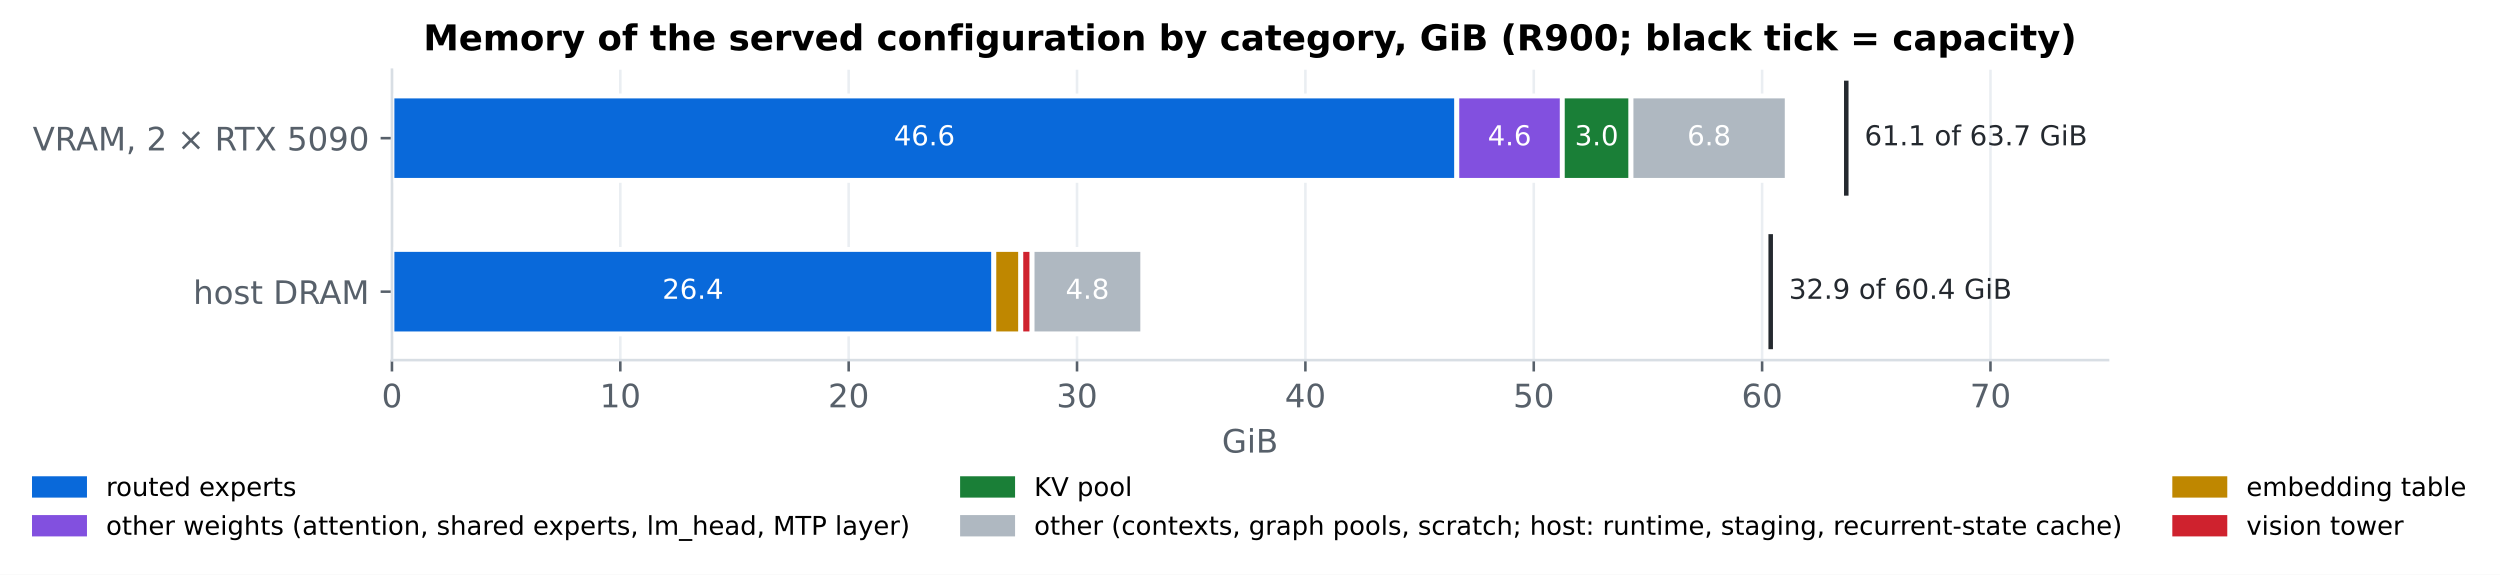
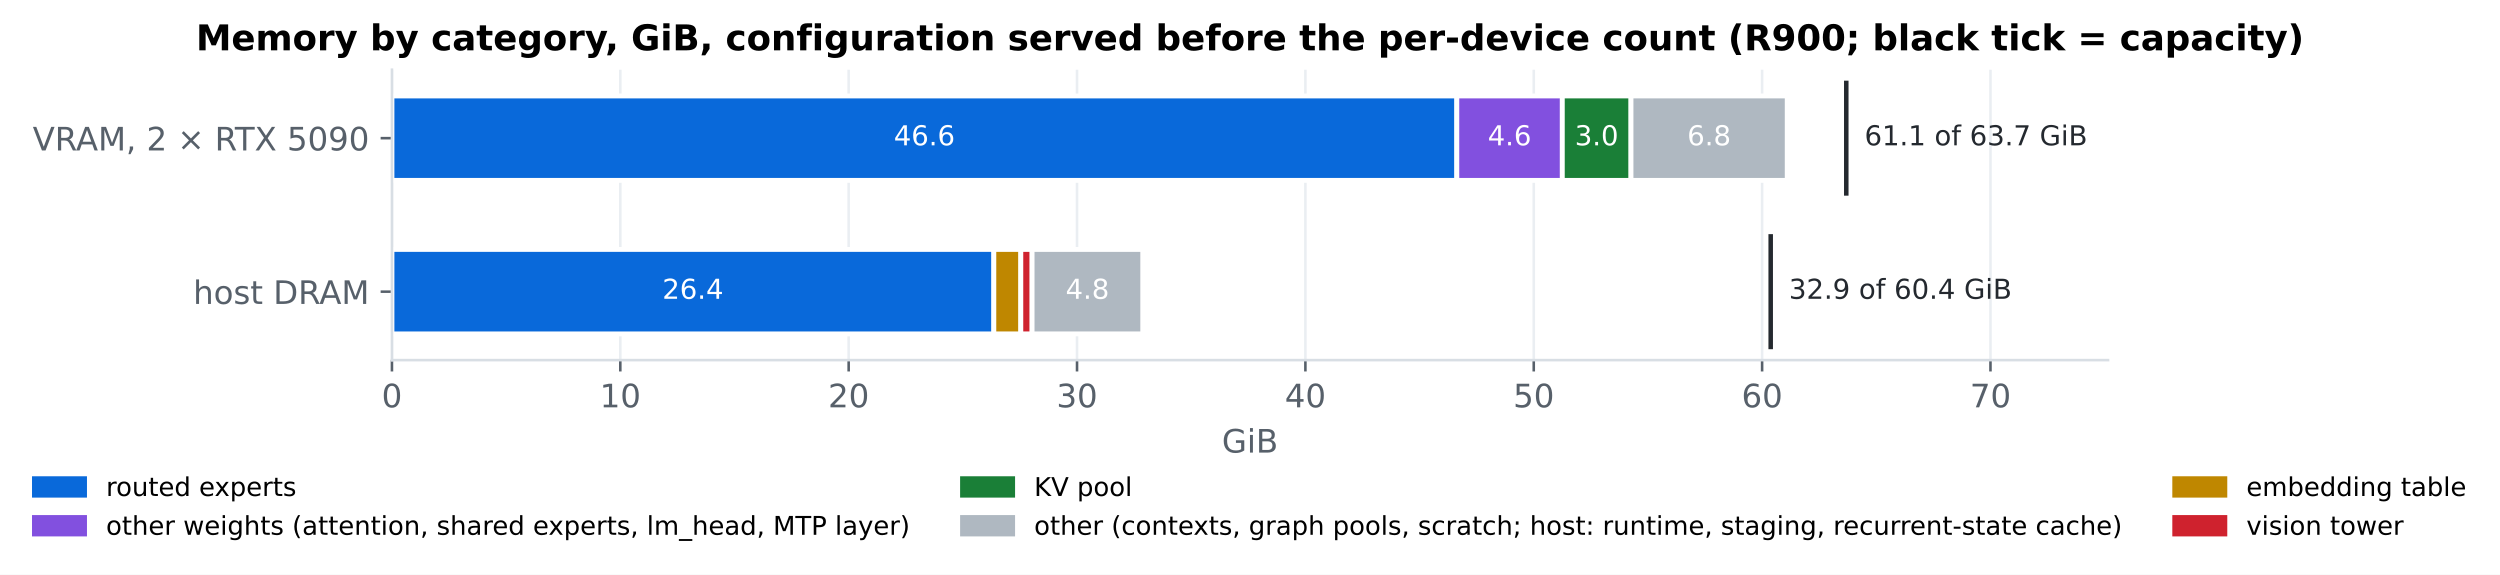
<svg xmlns="http://www.w3.org/2000/svg" xmlns:xlink="http://www.w3.org/1999/xlink" width="773.222pt" height="177.728pt" viewBox="0 0 773.222 177.728" version="1.1">
  <defs>
    <style type="text/css">*{stroke-linejoin: round; stroke-linecap: butt}</style>
  </defs>
  <g id="figure_1">
    <g id="patch_1">
      <path d="M 0 177.728  L 773.222 177.728  L 773.222 0  L 0 0  z " style="fill: #ffffff" />
    </g>
    <g id="axes_1">
      <g id="patch_2">
        <path d="M 121.226 111.383  L 651.997 111.383  L 651.997 21.558  L 121.226 21.558  z " style="fill: #ffffff" />
      </g>
      <g id="matplotlib.axis_1">
        <g id="xtick_1">
          <g id="line2d_1">
-             <path d="M 121.226 111.383  L 121.226 21.558  " clip-path="url(#p5642a75e1c)" style="fill: none; stroke: #eaeef2; stroke-width: 0.8; stroke-linecap: square" />
+             <path d="M 121.226 111.383  L 121.226 21.558  " clip-path="url(#p1642ea0be0)" style="fill: none; stroke: #eaeef2; stroke-width: 0.8; stroke-linecap: square" />
          </g>
          <g id="line2d_2">
            <defs>
-               <path id="m6724d70ba2" d="M 0 0  L 0 3.5  " style="stroke: #57606a; stroke-width: 0.8" />
+               <path id="m8e5b9aa1e5" d="M 0 0  L 0 3.5  " style="stroke: #57606a; stroke-width: 0.8" />
            </defs>
            <g>
-               <use xlink:href="#m6724d70ba2" x="121.226" y="111.383" style="fill: #57606a; stroke: #57606a; stroke-width: 0.8" />
+               <use xlink:href="#m8e5b9aa1e5" x="121.226" y="111.383" style="fill: #57606a; stroke: #57606a; stroke-width: 0.8" />
            </g>
          </g>
          <g id="text_1">
            <text style="font-size: 10px; font-family: 'DejaVu Sans', 'Bitstream Vera Sans', 'Computer Modern Sans Serif', 'Lucida Grande', 'Verdana', 'Geneva', 'Lucid', 'Arial', 'Helvetica', 'Avant Garde', sans-serif; text-anchor: middle; fill: #57606a" x="121.226" y="125.98" transform="rotate(-0 121.2259 125.9803)">0</text>
          </g>
        </g>
        <g id="xtick_2">
          <g id="line2d_3">
-             <path d="M 191.855 111.383  L 191.855 21.558  " clip-path="url(#p5642a75e1c)" style="fill: none; stroke: #eaeef2; stroke-width: 0.8; stroke-linecap: square" />
+             <path d="M 191.855 111.383  L 191.855 21.558  " clip-path="url(#p1642ea0be0)" style="fill: none; stroke: #eaeef2; stroke-width: 0.8; stroke-linecap: square" />
          </g>
          <g id="line2d_4">
            <g>
-               <use xlink:href="#m6724d70ba2" x="191.855" y="111.383" style="fill: #57606a; stroke: #57606a; stroke-width: 0.8" />
+               <use xlink:href="#m8e5b9aa1e5" x="191.855" y="111.383" style="fill: #57606a; stroke: #57606a; stroke-width: 0.8" />
            </g>
          </g>
          <g id="text_2">
            <text style="font-size: 10px; font-family: 'DejaVu Sans', 'Bitstream Vera Sans', 'Computer Modern Sans Serif', 'Lucida Grande', 'Verdana', 'Geneva', 'Lucid', 'Arial', 'Helvetica', 'Avant Garde', sans-serif; text-anchor: middle; fill: #57606a" x="191.855" y="125.98" transform="rotate(-0 191.855 125.9803)">10</text>
          </g>
        </g>
        <g id="xtick_3">
          <g id="line2d_5">
-             <path d="M 262.484 111.383  L 262.484 21.558  " clip-path="url(#p5642a75e1c)" style="fill: none; stroke: #eaeef2; stroke-width: 0.8; stroke-linecap: square" />
+             <path d="M 262.484 111.383  L 262.484 21.558  " clip-path="url(#p1642ea0be0)" style="fill: none; stroke: #eaeef2; stroke-width: 0.8; stroke-linecap: square" />
          </g>
          <g id="line2d_6">
            <g>
-               <use xlink:href="#m6724d70ba2" x="262.484" y="111.383" style="fill: #57606a; stroke: #57606a; stroke-width: 0.8" />
+               <use xlink:href="#m8e5b9aa1e5" x="262.484" y="111.383" style="fill: #57606a; stroke: #57606a; stroke-width: 0.8" />
            </g>
          </g>
          <g id="text_3">
            <text style="font-size: 10px; font-family: 'DejaVu Sans', 'Bitstream Vera Sans', 'Computer Modern Sans Serif', 'Lucida Grande', 'Verdana', 'Geneva', 'Lucid', 'Arial', 'Helvetica', 'Avant Garde', sans-serif; text-anchor: middle; fill: #57606a" x="262.484" y="125.98" transform="rotate(-0 262.4842 125.9803)">20</text>
          </g>
        </g>
        <g id="xtick_4">
          <g id="line2d_7">
-             <path d="M 333.113 111.383  L 333.113 21.558  " clip-path="url(#p5642a75e1c)" style="fill: none; stroke: #eaeef2; stroke-width: 0.8; stroke-linecap: square" />
+             <path d="M 333.113 111.383  L 333.113 21.558  " clip-path="url(#p1642ea0be0)" style="fill: none; stroke: #eaeef2; stroke-width: 0.8; stroke-linecap: square" />
          </g>
          <g id="line2d_8">
            <g>
-               <use xlink:href="#m6724d70ba2" x="333.113" y="111.383" style="fill: #57606a; stroke: #57606a; stroke-width: 0.8" />
+               <use xlink:href="#m8e5b9aa1e5" x="333.113" y="111.383" style="fill: #57606a; stroke: #57606a; stroke-width: 0.8" />
            </g>
          </g>
          <g id="text_4">
            <text style="font-size: 10px; font-family: 'DejaVu Sans', 'Bitstream Vera Sans', 'Computer Modern Sans Serif', 'Lucida Grande', 'Verdana', 'Geneva', 'Lucid', 'Arial', 'Helvetica', 'Avant Garde', sans-serif; text-anchor: middle; fill: #57606a" x="333.113" y="125.98" transform="rotate(-0 333.1134 125.9803)">30</text>
          </g>
        </g>
        <g id="xtick_5">
          <g id="line2d_9">
-             <path d="M 403.743 111.383  L 403.743 21.558  " clip-path="url(#p5642a75e1c)" style="fill: none; stroke: #eaeef2; stroke-width: 0.8; stroke-linecap: square" />
+             <path d="M 403.743 111.383  L 403.743 21.558  " clip-path="url(#p1642ea0be0)" style="fill: none; stroke: #eaeef2; stroke-width: 0.8; stroke-linecap: square" />
          </g>
          <g id="line2d_10">
            <g>
-               <use xlink:href="#m6724d70ba2" x="403.743" y="111.383" style="fill: #57606a; stroke: #57606a; stroke-width: 0.8" />
+               <use xlink:href="#m8e5b9aa1e5" x="403.743" y="111.383" style="fill: #57606a; stroke: #57606a; stroke-width: 0.8" />
            </g>
          </g>
          <g id="text_5">
            <text style="font-size: 10px; font-family: 'DejaVu Sans', 'Bitstream Vera Sans', 'Computer Modern Sans Serif', 'Lucida Grande', 'Verdana', 'Geneva', 'Lucid', 'Arial', 'Helvetica', 'Avant Garde', sans-serif; text-anchor: middle; fill: #57606a" x="403.743" y="125.98" transform="rotate(-0 403.7425 125.9803)">40</text>
          </g>
        </g>
        <g id="xtick_6">
          <g id="line2d_11">
-             <path d="M 474.372 111.383  L 474.372 21.558  " clip-path="url(#p5642a75e1c)" style="fill: none; stroke: #eaeef2; stroke-width: 0.8; stroke-linecap: square" />
+             <path d="M 474.372 111.383  L 474.372 21.558  " clip-path="url(#p1642ea0be0)" style="fill: none; stroke: #eaeef2; stroke-width: 0.8; stroke-linecap: square" />
          </g>
          <g id="line2d_12">
            <g>
-               <use xlink:href="#m6724d70ba2" x="474.372" y="111.383" style="fill: #57606a; stroke: #57606a; stroke-width: 0.8" />
+               <use xlink:href="#m8e5b9aa1e5" x="474.372" y="111.383" style="fill: #57606a; stroke: #57606a; stroke-width: 0.8" />
            </g>
          </g>
          <g id="text_6">
            <text style="font-size: 10px; font-family: 'DejaVu Sans', 'Bitstream Vera Sans', 'Computer Modern Sans Serif', 'Lucida Grande', 'Verdana', 'Geneva', 'Lucid', 'Arial', 'Helvetica', 'Avant Garde', sans-serif; text-anchor: middle; fill: #57606a" x="474.372" y="125.98" transform="rotate(-0 474.3717 125.9803)">50</text>
          </g>
        </g>
        <g id="xtick_7">
          <g id="line2d_13">
-             <path d="M 545.001 111.383  L 545.001 21.558  " clip-path="url(#p5642a75e1c)" style="fill: none; stroke: #eaeef2; stroke-width: 0.8; stroke-linecap: square" />
+             <path d="M 545.001 111.383  L 545.001 21.558  " clip-path="url(#p1642ea0be0)" style="fill: none; stroke: #eaeef2; stroke-width: 0.8; stroke-linecap: square" />
          </g>
          <g id="line2d_14">
            <g>
-               <use xlink:href="#m6724d70ba2" x="545.001" y="111.383" style="fill: #57606a; stroke: #57606a; stroke-width: 0.8" />
+               <use xlink:href="#m8e5b9aa1e5" x="545.001" y="111.383" style="fill: #57606a; stroke: #57606a; stroke-width: 0.8" />
            </g>
          </g>
          <g id="text_7">
            <text style="font-size: 10px; font-family: 'DejaVu Sans', 'Bitstream Vera Sans', 'Computer Modern Sans Serif', 'Lucida Grande', 'Verdana', 'Geneva', 'Lucid', 'Arial', 'Helvetica', 'Avant Garde', sans-serif; text-anchor: middle; fill: #57606a" x="545.001" y="125.98" transform="rotate(-0 545.0009 125.9803)">60</text>
          </g>
        </g>
        <g id="xtick_8">
          <g id="line2d_15">
-             <path d="M 615.63 111.383  L 615.63 21.558  " clip-path="url(#p5642a75e1c)" style="fill: none; stroke: #eaeef2; stroke-width: 0.8; stroke-linecap: square" />
+             <path d="M 615.63 111.383  L 615.63 21.558  " clip-path="url(#p1642ea0be0)" style="fill: none; stroke: #eaeef2; stroke-width: 0.8; stroke-linecap: square" />
          </g>
          <g id="line2d_16">
            <g>
-               <use xlink:href="#m6724d70ba2" x="615.63" y="111.383" style="fill: #57606a; stroke: #57606a; stroke-width: 0.8" />
+               <use xlink:href="#m8e5b9aa1e5" x="615.63" y="111.383" style="fill: #57606a; stroke: #57606a; stroke-width: 0.8" />
            </g>
          </g>
          <g id="text_8">
            <text style="font-size: 10px; font-family: 'DejaVu Sans', 'Bitstream Vera Sans', 'Computer Modern Sans Serif', 'Lucida Grande', 'Verdana', 'Geneva', 'Lucid', 'Arial', 'Helvetica', 'Avant Garde', sans-serif; text-anchor: middle; fill: #57606a" x="615.63" y="125.98" transform="rotate(-0 615.6301 125.9803)">70</text>
          </g>
        </g>
        <g id="text_9">
          <text style="font-size: 10px; font-family: 'DejaVu Sans', 'Bitstream Vera Sans', 'Computer Modern Sans Serif', 'Lucida Grande', 'Verdana', 'Geneva', 'Lucid', 'Arial', 'Helvetica', 'Avant Garde', sans-serif; text-anchor: middle; fill: #57606a" x="386.611" y="139.981" transform="rotate(-0 386.6112 139.9811)">GiB</text>
        </g>
      </g>
      <g id="matplotlib.axis_2">
        <g id="ytick_1">
          <g id="line2d_17">
            <defs>
-               <path id="m751019982d" d="M 0 0  L -3.5 0  " style="stroke: #57606a; stroke-width: 0.8" />
+               <path id="mff8059f223" d="M 0 0  L -3.5 0  " style="stroke: #57606a; stroke-width: 0.8" />
            </defs>
            <g>
-               <use xlink:href="#m751019982d" x="121.226" y="42.733" style="fill: #57606a; stroke: #57606a; stroke-width: 0.8" />
+               <use xlink:href="#mff8059f223" x="121.226" y="42.733" style="fill: #57606a; stroke: #57606a; stroke-width: 0.8" />
            </g>
          </g>
          <g id="text_10">
            <text style="font-size: 10px; font-family: 'DejaVu Sans', 'Bitstream Vera Sans', 'Computer Modern Sans Serif', 'Lucida Grande', 'Verdana', 'Geneva', 'Lucid', 'Arial', 'Helvetica', 'Avant Garde', sans-serif; text-anchor: end; fill: #57606a" x="114.226" y="46.531" transform="rotate(-0 114.2259 46.53136)">VRAM, 2 × RTX 5090</text>
          </g>
        </g>
        <g id="ytick_2">
          <g id="line2d_18">
            <g>
-               <use xlink:href="#m751019982d" x="121.226" y="90.208" style="fill: #57606a; stroke: #57606a; stroke-width: 0.8" />
+               <use xlink:href="#mff8059f223" x="121.226" y="90.208" style="fill: #57606a; stroke: #57606a; stroke-width: 0.8" />
            </g>
          </g>
          <g id="text_11">
            <text style="font-size: 10px; font-family: 'DejaVu Sans', 'Bitstream Vera Sans', 'Computer Modern Sans Serif', 'Lucida Grande', 'Verdana', 'Geneva', 'Lucid', 'Arial', 'Helvetica', 'Avant Garde', sans-serif; text-anchor: end; fill: #57606a" x="114.226" y="94.008" transform="rotate(-0 114.2259 94.00765)">host DRAM</text>
          </g>
        </g>
      </g>
      <g id="patch_3">
-         <path d="M 121.226 29.677  L 450.577 29.677  L 450.577 55.788  L 121.226 55.788  z " clip-path="url(#p5642a75e1c)" style="fill: #0969da; stroke: #ffffff; stroke-width: 1.5; stroke-linejoin: miter" />
+         <path d="M 121.226 29.677  L 450.577 29.677  L 450.577 55.788  L 121.226 55.788  z " clip-path="url(#p1642ea0be0)" style="fill: #0969da; stroke: #ffffff; stroke-width: 1.5; stroke-linejoin: miter" />
      </g>
      <g id="patch_4">
-         <path d="M 450.577 29.677  L 483.204 29.677  L 483.204 55.788  L 450.577 55.788  z " clip-path="url(#p5642a75e1c)" style="fill: #8250df; stroke: #ffffff; stroke-width: 1.5; stroke-linejoin: miter" />
+         <path d="M 450.577 29.677  L 483.204 29.677  L 483.204 55.788  L 450.577 55.788  z " clip-path="url(#p1642ea0be0)" style="fill: #8250df; stroke: #ffffff; stroke-width: 1.5; stroke-linejoin: miter" />
      </g>
      <g id="patch_5">
-         <path d="M 483.204 29.677  L 504.448 29.677  L 504.448 55.788  L 483.204 55.788  z " clip-path="url(#p5642a75e1c)" style="fill: #1a7f37; stroke: #ffffff; stroke-width: 1.5; stroke-linejoin: miter" />
+         <path d="M 483.204 29.677  L 504.448 29.677  L 504.448 55.788  L 483.204 55.788  z " clip-path="url(#p1642ea0be0)" style="fill: #1a7f37; stroke: #ffffff; stroke-width: 1.5; stroke-linejoin: miter" />
      </g>
      <g id="patch_6">
-         <path d="M 504.448 29.677  L 552.767 29.677  L 552.767 55.788  L 504.448 55.788  z " clip-path="url(#p5642a75e1c)" style="fill: #afb8c1; stroke: #ffffff; stroke-width: 1.5; stroke-linejoin: miter" />
+         <path d="M 504.448 29.677  L 552.767 29.677  L 552.767 55.788  L 504.448 55.788  z " clip-path="url(#p1642ea0be0)" style="fill: #afb8c1; stroke: #ffffff; stroke-width: 1.5; stroke-linejoin: miter" />
      </g>
      <g id="patch_7">
-         <path d="M 121.226 77.153  L 307.381 77.153  L 307.381 103.264  L 121.226 103.264  z " clip-path="url(#p5642a75e1c)" style="fill: #0969da; stroke: #ffffff; stroke-width: 1.5; stroke-linejoin: miter" />
+         <path d="M 121.226 77.153  L 307.381 77.153  L 307.381 103.264  L 121.226 103.264  z " clip-path="url(#p1642ea0be0)" style="fill: #0969da; stroke: #ffffff; stroke-width: 1.5; stroke-linejoin: miter" />
      </g>
      <g id="patch_8">
-         <path d="M 307.381 77.153  L 315.727 77.153  L 315.727 103.264  L 307.381 103.264  z " clip-path="url(#p5642a75e1c)" style="fill: #bf8700; stroke: #ffffff; stroke-width: 1.5; stroke-linejoin: miter" />
+         <path d="M 307.381 77.153  L 315.727 77.153  L 315.727 103.264  L 307.381 103.264  z " clip-path="url(#p1642ea0be0)" style="fill: #bf8700; stroke: #ffffff; stroke-width: 1.5; stroke-linejoin: miter" />
      </g>
      <g id="patch_9">
-         <path d="M 315.727 77.153  L 319.213 77.153  L 319.213 103.264  L 315.727 103.264  z " clip-path="url(#p5642a75e1c)" style="fill: #cf222e; stroke: #ffffff; stroke-width: 1.5; stroke-linejoin: miter" />
+         <path d="M 315.727 77.153  L 319.213 77.153  L 319.213 103.264  L 315.727 103.264  z " clip-path="url(#p1642ea0be0)" style="fill: #cf222e; stroke: #ffffff; stroke-width: 1.5; stroke-linejoin: miter" />
      </g>
      <g id="patch_10">
-         <path d="M 319.213 77.153  L 353.438 77.153  L 353.438 103.264  L 319.213 103.264  z " clip-path="url(#p5642a75e1c)" style="fill: #afb8c1; stroke: #ffffff; stroke-width: 1.5; stroke-linejoin: miter" />
+         <path d="M 319.213 77.153  L 353.438 77.153  L 353.438 103.264  L 319.213 103.264  z " clip-path="url(#p1642ea0be0)" style="fill: #afb8c1; stroke: #ffffff; stroke-width: 1.5; stroke-linejoin: miter" />
      </g>
      <g id="line2d_19">
-         <path d="M 571.032 25.641  L 571.032 59.824  " clip-path="url(#p5642a75e1c)" style="fill: none; stroke: #24292f; stroke-width: 1.4; stroke-linecap: square" />
+         <path d="M 571.032 25.641  L 571.032 59.824  " clip-path="url(#p1642ea0be0)" style="fill: none; stroke: #24292f; stroke-width: 1.4; stroke-linecap: square" />
      </g>
      <g id="line2d_20">
-         <path d="M 547.657 73.117  L 547.657 107.3  " clip-path="url(#p5642a75e1c)" style="fill: none; stroke: #24292f; stroke-width: 1.4; stroke-linecap: square" />
+         <path d="M 547.657 73.117  L 547.657 107.3  " clip-path="url(#p1642ea0be0)" style="fill: none; stroke: #24292f; stroke-width: 1.4; stroke-linecap: square" />
      </g>
      <g id="patch_11">
        <path d="M 121.226 111.383  L 121.226 21.558  " style="fill: none; stroke: #d8dee4; stroke-width: 0.8; stroke-linejoin: miter; stroke-linecap: square" />
      </g>
      <g id="patch_12">
        <path d="M 121.226 111.383  L 651.997 111.383  " style="fill: none; stroke: #d8dee4; stroke-width: 0.8; stroke-linejoin: miter; stroke-linecap: square" />
      </g>
      <g id="text_12">
        <text style="font-size: 8.5px; font-family: 'DejaVu Sans', 'Bitstream Vera Sans', 'Computer Modern Sans Serif', 'Lucida Grande', 'Verdana', 'Geneva', 'Lucid', 'Arial', 'Helvetica', 'Avant Garde', sans-serif; text-anchor: middle; fill: #ffffff" x="285.902" y="44.941" transform="rotate(-0 285.9017 44.94054)">46.6</text>
      </g>
      <g id="text_13">
        <text style="font-size: 8.5px; font-family: 'DejaVu Sans', 'Bitstream Vera Sans', 'Computer Modern Sans Serif', 'Lucida Grande', 'Verdana', 'Geneva', 'Lucid', 'Arial', 'Helvetica', 'Avant Garde', sans-serif; text-anchor: middle; fill: #ffffff" x="466.891" y="44.941" transform="rotate(-0 466.8906 44.94054)">4.6</text>
      </g>
      <g id="text_14">
        <text style="font-size: 8.5px; font-family: 'DejaVu Sans', 'Bitstream Vera Sans', 'Computer Modern Sans Serif', 'Lucida Grande', 'Verdana', 'Geneva', 'Lucid', 'Arial', 'Helvetica', 'Avant Garde', sans-serif; text-anchor: middle; fill: #ffffff" x="493.826" y="44.941" transform="rotate(-0 493.8256 44.94054)">3.0</text>
      </g>
      <g id="text_15">
        <text style="font-size: 8.5px; font-family: 'DejaVu Sans', 'Bitstream Vera Sans', 'Computer Modern Sans Serif', 'Lucida Grande', 'Verdana', 'Geneva', 'Lucid', 'Arial', 'Helvetica', 'Avant Garde', sans-serif; text-anchor: middle; fill: #ffffff" x="528.607" y="44.941" transform="rotate(-0 528.6075 44.94054)">6.8</text>
      </g>
      <g id="text_16">
        <text style="font-size: 8.5px; font-family: 'DejaVu Sans', 'Bitstream Vera Sans', 'Computer Modern Sans Serif', 'Lucida Grande', 'Verdana', 'Geneva', 'Lucid', 'Arial', 'Helvetica', 'Avant Garde', sans-serif; text-anchor: start; fill: #24292f" x="576.682" y="44.941" transform="rotate(-0 576.6819 44.94087)">61.1 of 63.7 GiB</text>
      </g>
      <g id="text_17">
        <text style="font-size: 8.5px; font-family: 'DejaVu Sans', 'Bitstream Vera Sans', 'Computer Modern Sans Serif', 'Lucida Grande', 'Verdana', 'Geneva', 'Lucid', 'Arial', 'Helvetica', 'Avant Garde', sans-serif; text-anchor: middle; fill: #ffffff" x="214.303" y="92.416" transform="rotate(-0 214.3035 92.41644)">26.4</text>
      </g>
      <g id="text_18">
        <text style="font-size: 8.5px; font-family: 'DejaVu Sans', 'Bitstream Vera Sans', 'Computer Modern Sans Serif', 'Lucida Grande', 'Verdana', 'Geneva', 'Lucid', 'Arial', 'Helvetica', 'Avant Garde', sans-serif; text-anchor: middle; fill: #ffffff" x="336.325" y="92.416" transform="rotate(-0 336.3251 92.41644)">4.8</text>
      </g>
      <g id="text_19">
        <text style="font-size: 8.5px; font-family: 'DejaVu Sans', 'Bitstream Vera Sans', 'Computer Modern Sans Serif', 'Lucida Grande', 'Verdana', 'Geneva', 'Lucid', 'Arial', 'Helvetica', 'Avant Garde', sans-serif; text-anchor: start; fill: #24292f" x="553.307" y="92.417" transform="rotate(-0 553.307 92.41678)">32.9 of 60.4 GiB</text>
      </g>
      <g id="text_20">
-         <text style="font-weight: 700; font-size: 11px; font-family: 'DejaVu Sans', 'Bitstream Vera Sans', 'Computer Modern Sans Serif', 'Lucida Grande', 'Verdana', 'Geneva', 'Lucid', 'Arial', 'Helvetica', 'Avant Garde', sans-serif; text-anchor: middle" x="386.611" y="15.558" transform="rotate(-0 386.6112 15.55828)">Memory of the served configuration by category, GiB (R900; black tick = capacity)</text>
+         <text style="font-weight: 700; font-size: 11px; font-family: 'DejaVu Sans', 'Bitstream Vera Sans', 'Computer Modern Sans Serif', 'Lucida Grande', 'Verdana', 'Geneva', 'Lucid', 'Arial', 'Helvetica', 'Avant Garde', sans-serif; text-anchor: middle" x="386.611" y="15.558" transform="rotate(-0 386.6112 15.55828)">Memory by category, GiB, configuration served before the per-device count (R900; black tick = capacity)</text>
      </g>
      <g id="legend_1">
        <g id="patch_13">
          <path d="M 10.4 153.405  L 26.4 153.405  L 26.4 147.805  L 10.4 147.805  z " style="fill: #0969da; stroke: #0969da; stroke-linejoin: miter" />
        </g>
        <g id="text_21">
          <text style="font-size: 8px; font-family: 'DejaVu Sans', 'Bitstream Vera Sans', 'Computer Modern Sans Serif', 'Lucida Grande', 'Verdana', 'Geneva', 'Lucid', 'Arial', 'Helvetica', 'Avant Garde', sans-serif; text-anchor: start" x="32.8" y="153.405" transform="rotate(-0 32.8 153.4052)">routed experts</text>
        </g>
        <g id="patch_14">
          <path d="M 10.4 165.406  L 26.4 165.406  L 26.4 159.806  L 10.4 159.806  z " style="fill: #8250df; stroke: #8250df; stroke-linejoin: miter" />
        </g>
        <g id="text_22">
          <text style="font-size: 8px; font-family: 'DejaVu Sans', 'Bitstream Vera Sans', 'Computer Modern Sans Serif', 'Lucida Grande', 'Verdana', 'Geneva', 'Lucid', 'Arial', 'Helvetica', 'Avant Garde', sans-serif; text-anchor: start" x="32.8" y="165.406" transform="rotate(-0 32.8 165.4059)">other weights (attention, shared experts, lm_head, MTP layer)</text>
        </g>
        <g id="patch_15">
          <path d="M 297.449 153.405  L 313.449 153.405  L 313.449 147.805  L 297.449 147.805  z " style="fill: #1a7f37; stroke: #1a7f37; stroke-linejoin: miter" />
        </g>
        <g id="text_23">
          <text style="font-size: 8px; font-family: 'DejaVu Sans', 'Bitstream Vera Sans', 'Computer Modern Sans Serif', 'Lucida Grande', 'Verdana', 'Geneva', 'Lucid', 'Arial', 'Helvetica', 'Avant Garde', sans-serif; text-anchor: start" x="319.849" y="153.405" transform="rotate(-0 319.8487 153.4052)">KV pool</text>
        </g>
        <g id="patch_16">
          <path d="M 297.449 165.406  L 313.449 165.406  L 313.449 159.806  L 297.449 159.806  z " style="fill: #afb8c1; stroke: #afb8c1; stroke-linejoin: miter" />
        </g>
        <g id="text_24">
          <text style="font-size: 8px; font-family: 'DejaVu Sans', 'Bitstream Vera Sans', 'Computer Modern Sans Serif', 'Lucida Grande', 'Verdana', 'Geneva', 'Lucid', 'Arial', 'Helvetica', 'Avant Garde', sans-serif; text-anchor: start" x="319.849" y="165.406" transform="rotate(-0 319.8487 165.4059)">other (contexts, graph pools, scratch; host: runtime, staging, recurrent-state cache)</text>
        </g>
        <g id="patch_17">
          <path d="M 672.372 153.405  L 688.372 153.405  L 688.372 147.805  L 672.372 147.805  z " style="fill: #bf8700; stroke: #bf8700; stroke-linejoin: miter" />
        </g>
        <g id="text_25">
          <text style="font-size: 8px; font-family: 'DejaVu Sans', 'Bitstream Vera Sans', 'Computer Modern Sans Serif', 'Lucida Grande', 'Verdana', 'Geneva', 'Lucid', 'Arial', 'Helvetica', 'Avant Garde', sans-serif; text-anchor: start" x="694.773" y="153.405" transform="rotate(-0 694.7725 153.4052)">embedding table</text>
        </g>
        <g id="patch_18">
          <path d="M 672.372 165.406  L 688.372 165.406  L 688.372 159.806  L 672.372 159.806  z " style="fill: #cf222e; stroke: #cf222e; stroke-linejoin: miter" />
        </g>
        <g id="text_26">
          <text style="font-size: 8px; font-family: 'DejaVu Sans', 'Bitstream Vera Sans', 'Computer Modern Sans Serif', 'Lucida Grande', 'Verdana', 'Geneva', 'Lucid', 'Arial', 'Helvetica', 'Avant Garde', sans-serif; text-anchor: start" x="694.773" y="165.406" transform="rotate(-0 694.7725 165.4059)">vision tower</text>
        </g>
      </g>
    </g>
  </g>
  <defs>
-     <clipPath id="p5642a75e1c">
+     <clipPath id="p1642ea0be0">
      <rect x="121.226" y="21.558" width="530.771" height="89.824" />
    </clipPath>
  </defs>
</svg>
